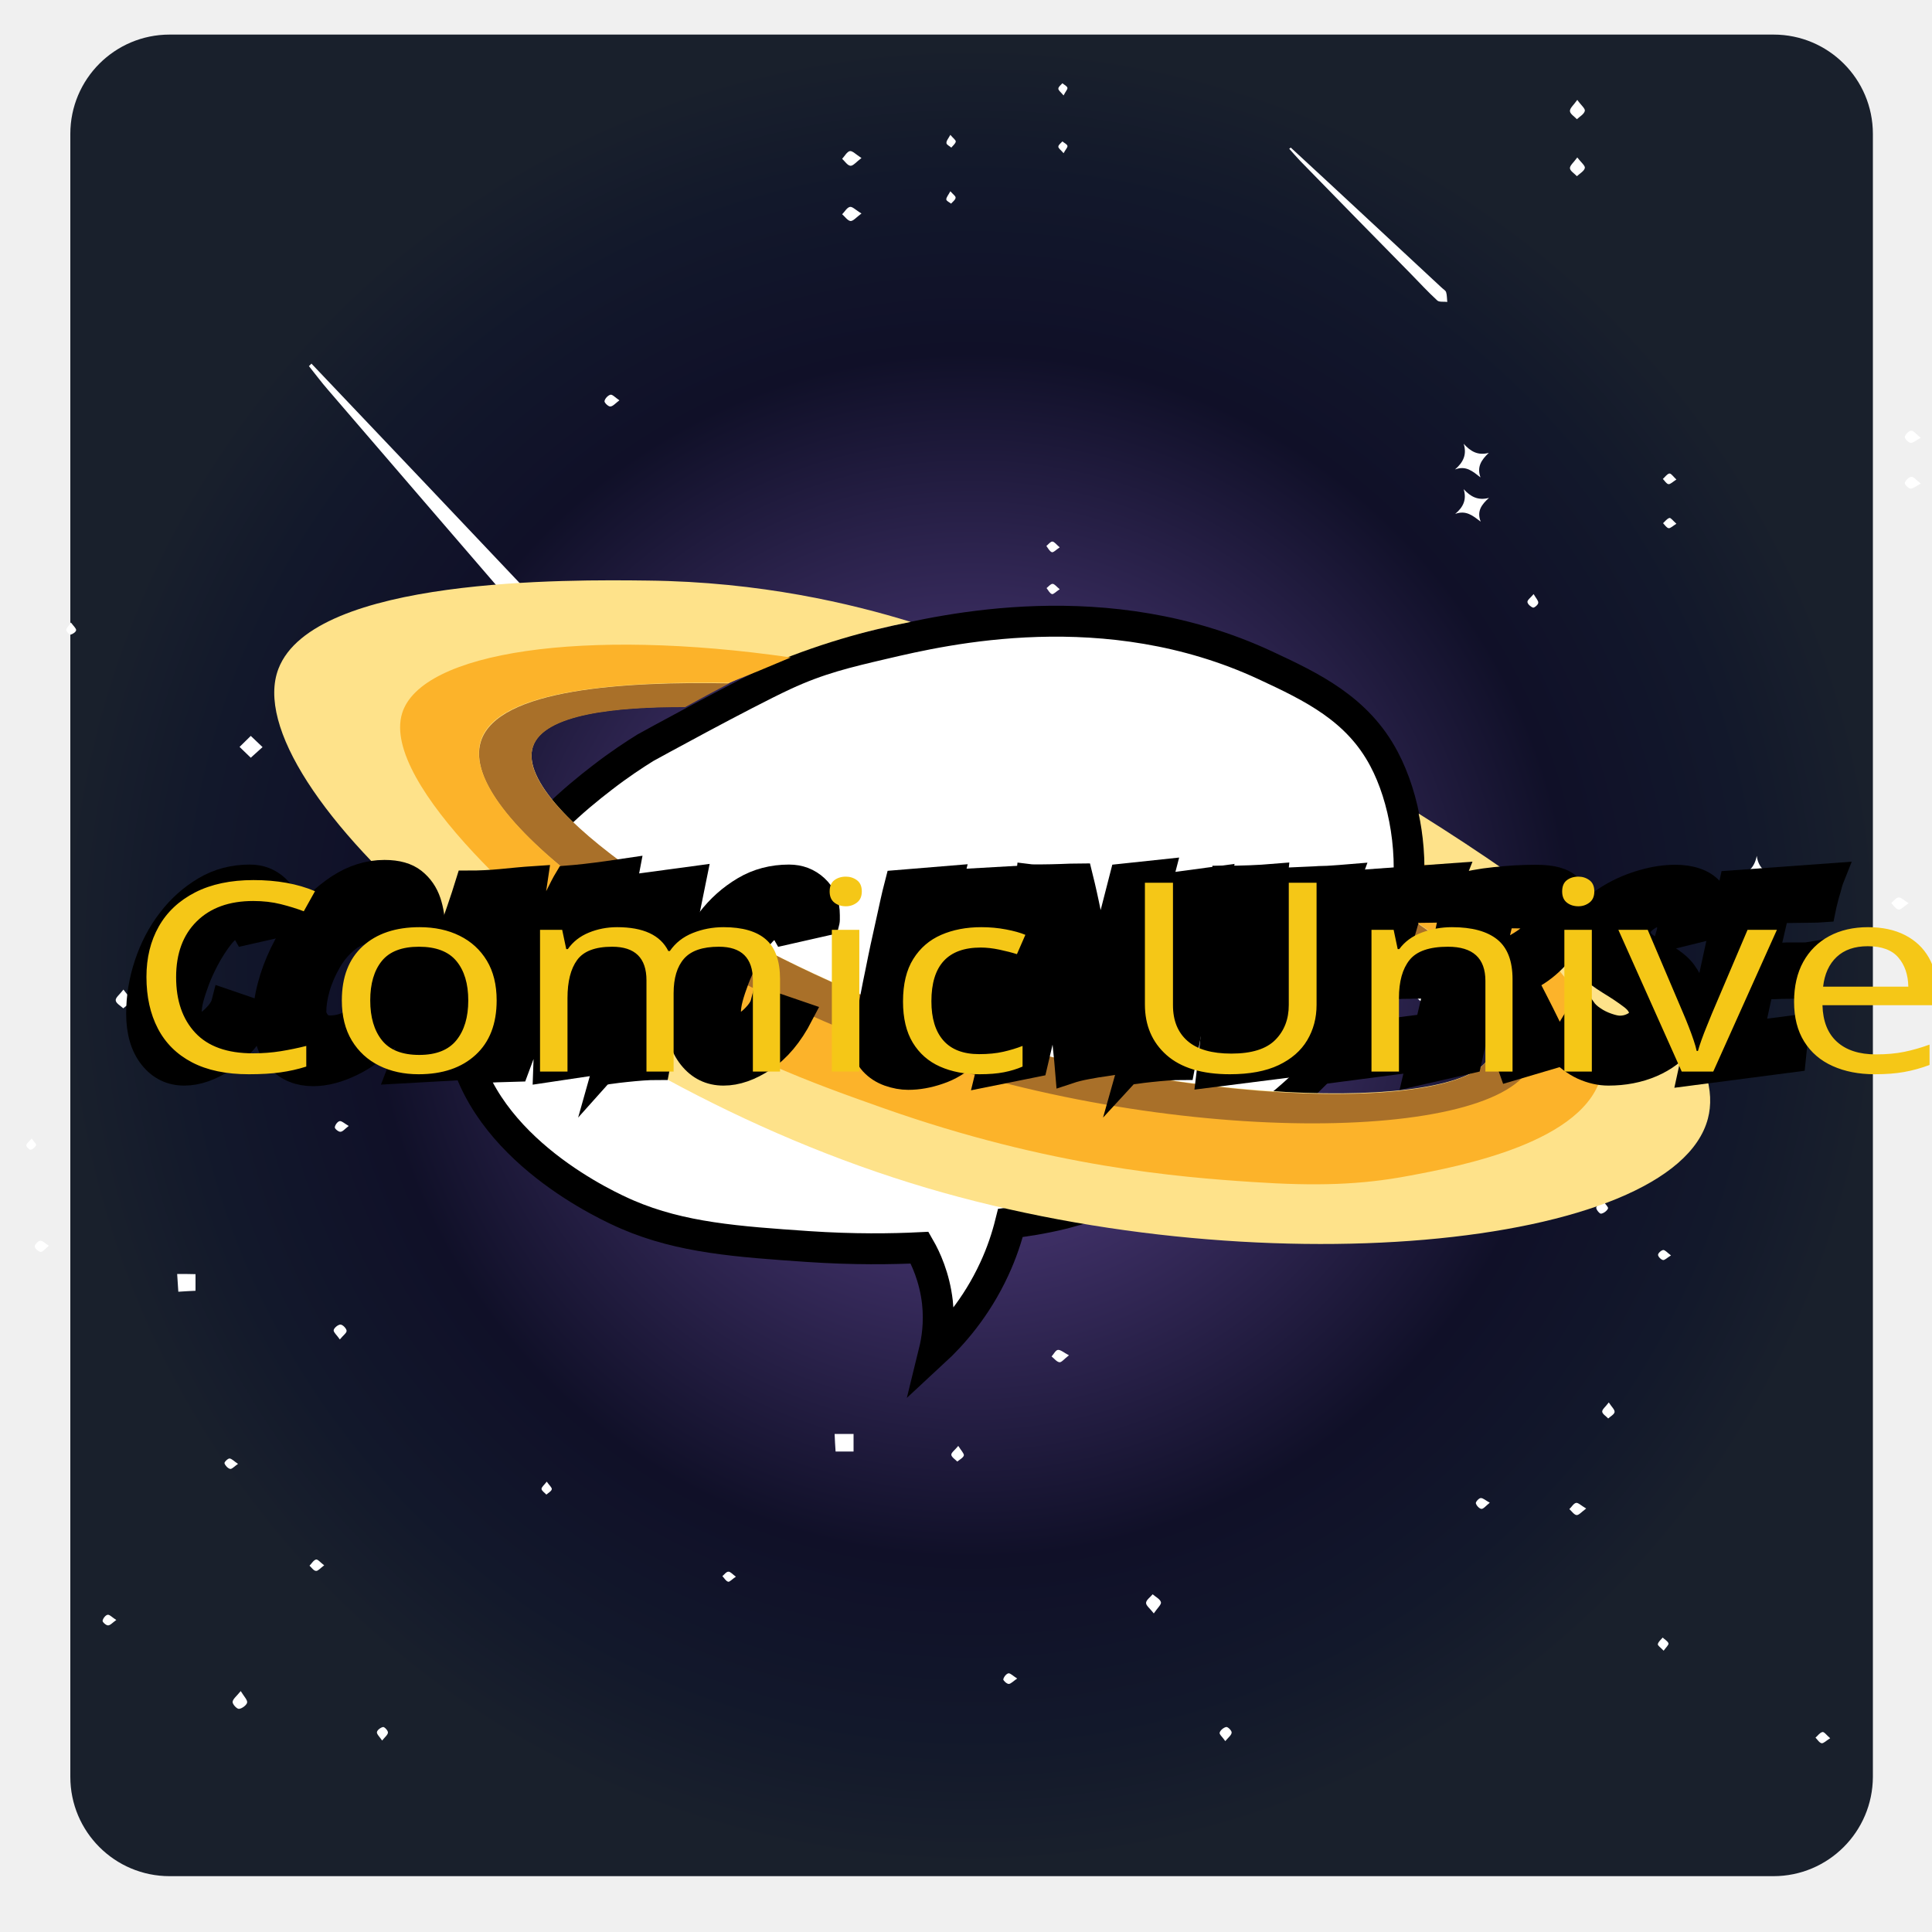
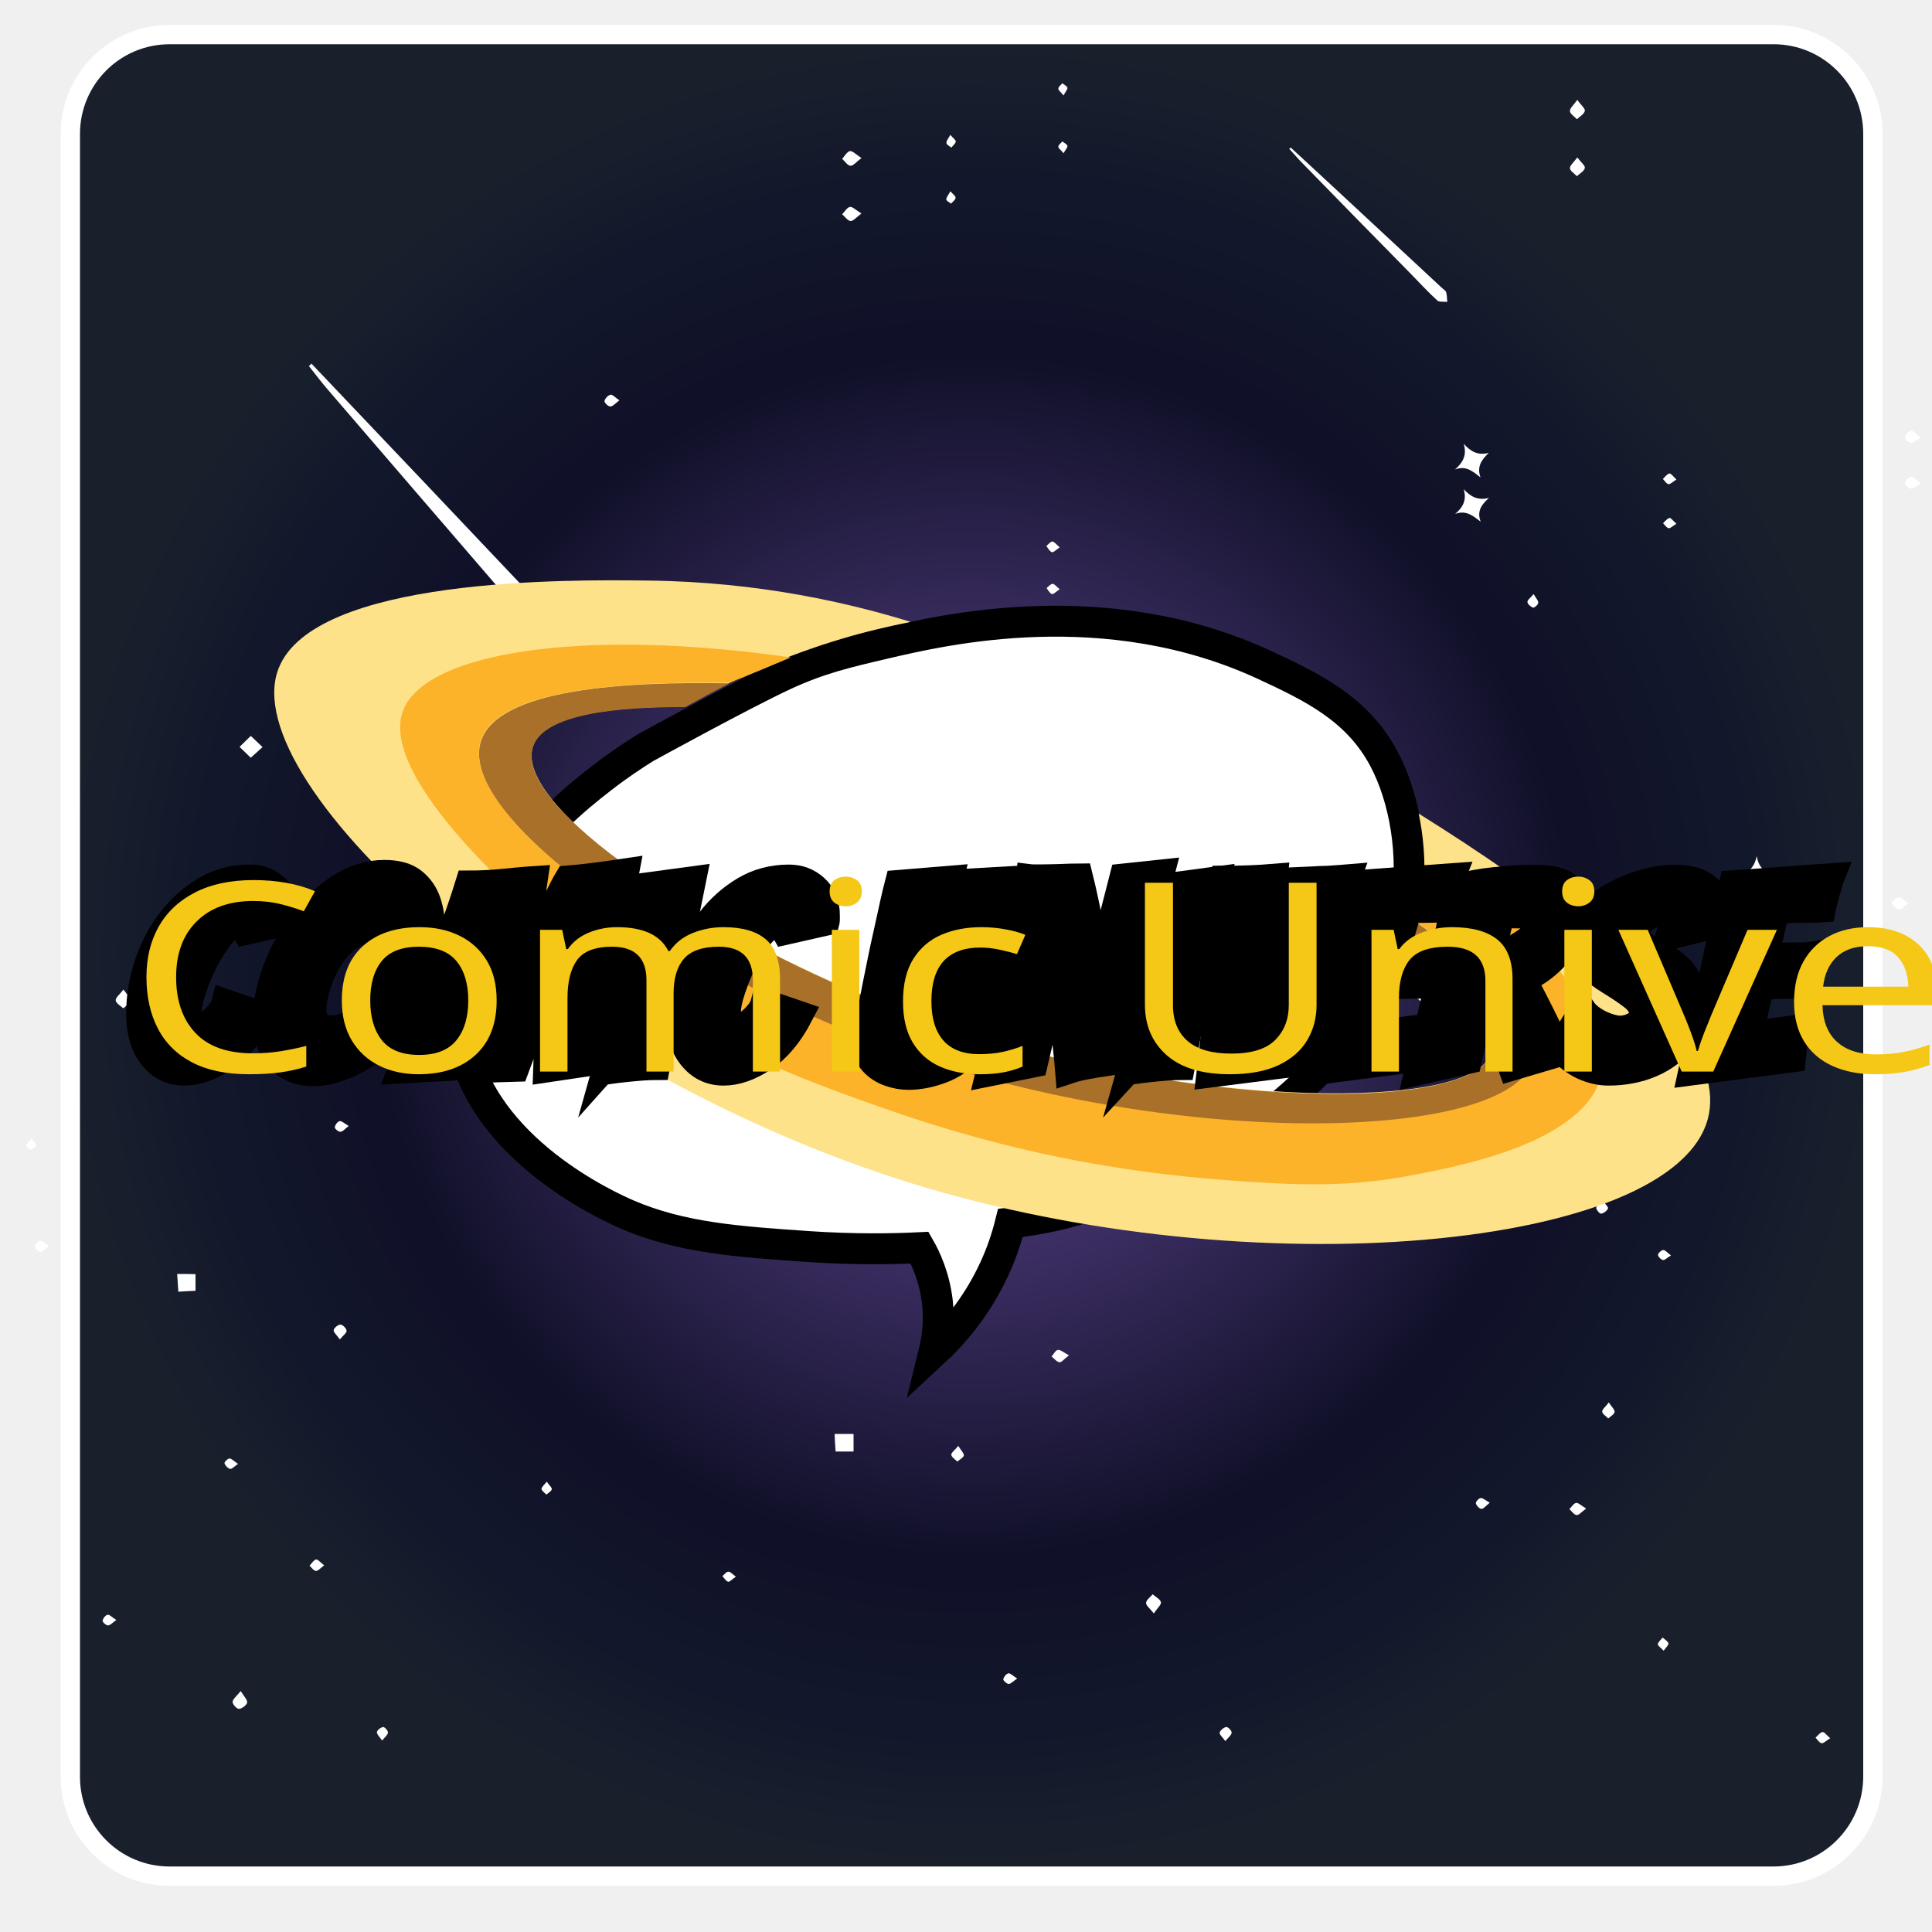
<svg xmlns="http://www.w3.org/2000/svg" version="1.1" x="0px" y="0px" viewBox="0 0 1000 1000" style="enable-background:new 0 0 1000 1000;" xml:space="preserve">
  <style type="text/css">
- 	.st0{fill:url(#SVGID_1_);}
+ 	.st0{fill:url(#SVGID_1_);stroke:#FFFFFF;stroke-width:10;stroke-miterlimit:10;}
	.st1{fill:#FFFFFF;}
	.st2{fill:none;stroke:#0E0D0C;stroke-width:8;stroke-miterlimit:10;}
	.st3{fill:#D0DD27;stroke:#0E0D0C;stroke-width:8;stroke-miterlimit:10;}
	.st4{fill:#F5C71A;stroke:#0E0D0C;stroke-width:8;stroke-miterlimit:10;}
	.st5{fill:#FFC94A;stroke:#DFBC24;stroke-width:2;stroke-miterlimit:10;}
	.st6{fill:none;stroke:#F89A1C;stroke-miterlimit:10;}
	.st7{fill:#FFFFFF;stroke:#000000;stroke-width:16;stroke-miterlimit:10;}
	.st8{fill:#FEE28A;}
	.st9{fill:#A97029;}
	.st10{fill:#FCB32A;}
	.st11{stroke:#000000;stroke-width:14;stroke-miterlimit:10;}
	.st12{fill:#F5C717;}
	.st13{font-family:'Bangers-Regular';}
	.st14{font-size:136.903px;}
</style>
  <g id="Layer_5">
</g>
  <g id="Layer_1">
    <g id="Layer_2">
	</g>
    <g id="Layer_3">
      <radialGradient id="SVGID_1_" cx="502.851" cy="494.532" r="471.57" gradientUnits="userSpaceOnUse">
        <stop offset="0" style="stop-color:#674B9C" />
        <stop offset="0.661" style="stop-color:#101028" />
        <stop offset="0.856" style="stop-color:#12182B" />
        <stop offset="1" style="stop-color:#19202C" />
      </radialGradient>
      <path class="st0" d="M917.9,971.1H87.8c-28.4,0-51.4-23-51.4-51.4V69.3c0-28.4,23-51.4,51.4-51.4h830.2c28.4,0,51.4,23,51.4,51.4    v850.4C969.3,948.1,946.3,971.1,917.9,971.1z" />
      <g>
        <path class="st1" d="M668.1,76.4c-0.3,0.2-0.5,0.4-0.8,0.6c1.9,2.1,3.7,4.2,5.6,6.2c19,19.5,38.1,39,57.2,58.4     c4.6,4.7,9,9.5,13.8,13.9c1,1,3.4,0.5,5.2,0.8c-0.2-1.7-0.1-3.5-0.6-5.1c-0.3-0.9-1.6-1.6-2.4-2.4     c-14.7-13.7-29.5-27.4-44.2-41.1C690.7,97.3,679.4,86.8,668.1,76.4z M478.5,565.4c-0.2,0.2-0.4,0.4-0.7,0.7     c13.4,13.1,26.8,26.2,40.3,39.2c0.7,0.7,2.2,0.6,3.4,0.8c-0.2-1.2-0.1-2.9-0.8-3.6c-5.4-5-11-9.8-16.5-14.7     C495.7,580.4,487.1,572.9,478.5,565.4z M898.8,453.2c6.1,1,9.3,4.4,10.6,10c0.7-6.1,4.4-8.8,10.2-10c-6-1.2-9.5-4.2-10.3-10.2     C908.1,448.9,905,452.3,898.8,453.2z M757.6,253.2c1.6,5.3-0.1,9.2-4.4,12.8c5.7-2.1,9.2,1,13.2,4c-2.1-5.4,0.4-8.8,4.3-12.3     C765,259.2,761.2,257.1,757.6,253.2z M540.6,501.7c-3.7-4.3-3.2-8.4-0.7-13.1c-4.5,3.6-8.9,3.1-13.7,0.5     c3.5,4.4,3.9,8.6,0.7,13.5C531.5,498.7,535.8,499.2,540.6,501.7z M432.5,751.3c3.1,0,6.7,0,9.3,0c0-3.2,0-6.7,0-9.1     c-3.2,0-6.8,0-9.8,0C432.1,745.1,432.3,748.5,432.5,751.3z M91.7,659.4c0.2,2.9,0.4,6.5,0.6,9.2c3-0.2,6.3-0.4,8.9-0.5     c0-3,0-6.3,0-8.6C97.9,659.4,94.4,659.4,91.7,659.4z M129.8,380.9c-1.8,1.7-4,4-5.8,5.7c1.9,1.8,4.1,4,5.8,5.6     c2-1.8,4.3-3.9,6.1-5.5C134,384.9,131.8,382.8,129.8,380.9z M672.4,628c-1.8,2.6-3.8,4.2-3.7,5.6c0.1,1.5,2.3,2.8,3.6,4.1     c1.5-1.4,3.8-2.6,4.1-4.2C676.7,632.2,674.4,630.5,672.4,628z M63.9,512.2c-2,2.6-4.2,4.2-4,5.6c0.1,1.5,2.5,2.8,3.9,4.1     c1.4-1.3,3.8-2.5,4-4C67.8,516.5,65.7,514.8,63.9,512.2z M597.2,835.1c1.8-2.7,4-4.6,3.7-5.8c-0.4-1.6-2.8-2.8-4.3-4.1     c-1.2,1.5-3.3,2.9-3.4,4.4C593.1,831,595.2,832.5,597.2,835.1z M816.4,81.5c-1.9,2.6-3.9,4.2-3.8,5.6c0.1,1.4,2.3,2.7,3.6,4.1     c1.5-1.4,3.7-2.6,4.1-4.2C820.6,85.8,818.4,84.1,816.4,81.5z M124.6,875.3c-2.1,2.6-4.1,4.1-4.2,5.6c-0.1,1.2,2.2,3.7,3.3,3.6     c1.5-0.1,3.9-1.9,4.2-3.2C128.2,880,126.4,878.2,124.6,875.3z M445.9,110.5c-2.9-1.7-4.7-3.7-6-3.4c-1.5,0.3-2.7,2.5-4,3.8     c1.4,1.2,2.8,3.3,4.3,3.5C441.6,114.5,443.2,112.5,445.9,110.5z M553.3,701.5c-2.7-1.4-4.3-2.9-5.7-2.8c-1.2,0.1-2.2,2.2-3.3,3.4     c1.4,1.1,2.6,2.8,4.1,3C549.5,705.2,550.9,703.3,553.3,701.5z M987.9,467.5c-2.5-1.5-3.9-3.1-5.2-3c-1.3,0.1-2.5,1.8-3.8,2.9     c1.2,1.2,2.3,3.1,3.8,3.4C983.8,471,985.4,469.2,987.9,467.5z M821,780.8c-2.6-1.5-4.1-3.1-5.2-2.9c-1.3,0.2-2.3,2.1-3.5,3.2     c1.2,1.1,2.4,2.9,3.7,3.1C817.2,784.3,818.6,782.6,821,780.8z M496,748.4c-1.8,2.2-3.7,3.5-3.6,4.6c0.1,1.2,2,2.4,3.1,3.5     c1.2-1,3.1-2,3.4-3.2C499,752.3,497.5,750.8,496,748.4z M832.7,725.9c-1.7,2.3-3.5,3.6-3.4,4.8c0.1,1.2,2,2.3,3.1,3.5     c1.2-1.1,3.1-2.1,3.3-3.3C835.9,729.7,834.2,728.2,832.7,725.9z M175.9,693.3c1.7-2.1,3.6-3.4,3.5-4.5c-0.1-1.2-2-3.2-3.2-3.2     c-1.2,0-3.3,1.7-3.5,2.9C172.6,689.6,174.4,691.1,175.9,693.3z M994.2,250.3c-2.4-1.8-3.7-3.6-4.9-3.5c-1.3,0.1-2.9,1.8-3.4,3.1     c-0.2,0.7,1.7,2.8,2.9,3C990.1,253,991.6,251.7,994.2,250.3z M320.6,207.2c-2.1-1.4-3.6-3.1-4.6-2.9c-1.3,0.3-2.9,2-3.1,3.3     c-0.2,0.8,2,2.9,3,2.8C317.3,210.3,318.6,208.7,320.6,207.2z M829.6,621.4c-1.6,1.7-3.3,2.7-3.4,3.7c0,1.1,1.8,3.2,2.5,3.1     c1.4-0.2,3.1-1.5,3.6-2.7C832.6,624.8,830.9,623.3,829.6,621.4z M634.2,901.2c1.6-1.9,3.2-3.1,3.3-4.4c0.1-1-2-3.1-2.8-2.9     c-1.3,0.2-3.1,1.7-3.4,2.9C631,897.7,632.8,899.1,634.2,901.2z M793.8,307.5c-1.6,1.9-3.3,3.1-3.2,4.1c0.1,1.1,1.7,2.5,2.9,2.9     c0.6,0.2,2.7-1.5,2.7-2.5C796.3,310.9,795,309.6,793.8,307.5z M167.8,810.2c-1.9-1.4-3.3-3.2-4.2-3c-1.3,0.3-2.3,2.1-3.4,3.2     c1.1,1,2.2,2.7,3.4,2.7C164.6,813.2,165.9,811.6,167.8,810.2z M25.3,644.8c-2.1-1.3-3.4-2.8-4.5-2.6c-1.2,0.2-2.9,2-2.8,3     c0.1,1.1,1.9,2.7,3.1,2.8C22.2,648,23.4,646.3,25.3,644.8z M947.3,899.7c-1.8-1.5-3.1-3.4-4-3.2c-1.4,0.3-2.4,1.9-3.6,2.9     c1,1,2,2.7,3.2,2.9C943.9,902.4,945.2,901,947.3,899.7z M512.5,659.8c-1.3,2-2.9,3.3-2.7,4.3c0.2,1.1,2,2.6,3.1,2.6     c1,0,2.7-1.8,2.8-2.9C515.7,662.7,514,661.6,512.5,659.8z M339.2,612.4c-1.8-1.2-3-2.7-3.9-2.5c-1.2,0.3-2.1,1.8-3.2,2.9     c1.1,0.9,2.2,2.4,3.4,2.7C336.4,615.5,337.5,613.8,339.2,612.4z M526.5,868.8c-2.1-1.3-3.5-2.8-4.5-2.7c-1.1,0.2-2.4,1.8-2.7,3.1     c-0.1,0.6,1.8,2.4,2.8,2.4C523.2,871.6,524.4,870.2,526.5,868.8z M487.4,356.2c-1.4,1.8-3,3-2.8,3.8c0.4,1.2,1.8,2.6,3,2.9     c0.7,0.2,2.7-1.7,2.7-2.6C490.3,359.1,488.8,358,487.4,356.2z M197.8,900.9c1.5-1.9,3-3,3-4.2c0-1-1.8-2.9-2.5-2.8     c-1.2,0.2-3,1.5-3.2,2.6C194.9,897.5,196.4,898.9,197.8,900.9z M864.9,649.8c-1.9-1.4-3-2.8-4-2.8c-1,0.1-2.7,1.6-2.7,2.5     c0,0.9,1.5,2.5,2.6,2.7C861.7,652.3,862.9,651,864.9,649.8z M180.5,582.8c-2.2-1.3-3.7-2.7-4.7-2.5c-1.1,0.2-2.4,2-2.5,3.2     c-0.1,0.7,1.9,2.4,2.9,2.3C177.4,585.8,178.5,584.3,180.5,582.8z M541.4,565.9c-2.1-1.4-3.3-2.9-4.4-2.8     c-1.1,0.1-2.5,1.7-2.8,2.9c-0.2,0.7,1.6,2.5,2.6,2.5C538,568.5,539.2,567.2,541.4,565.9z M451.8,557.5c-2.2-1.2-3.4-2.5-4.7-2.5     c-0.9,0-2.8,2-2.6,2.5c0.4,1.2,1.8,2.7,2.9,2.8C448.6,560.5,449.9,558.9,451.8,557.5z M771.1,777.8c-2.2-1.2-3.5-2.5-4.7-2.4     c-0.9,0-2.7,2-2.5,2.7c0.3,1.2,1.8,2.8,2.9,2.9C767.9,781,769.1,779.4,771.1,777.8z M123.2,757.7c-2-1.3-3.2-2.7-4.4-2.8     c-0.9,0-2.8,1.9-2.6,2.5c0.4,1.2,1.7,2.6,2.9,2.9C120,760.5,121.3,759,123.2,757.7z M353.4,419c-1.4,1.7-3.1,2.8-2.9,3.6     c0.3,1.2,1.8,2.1,2.8,3.1c0.9-0.9,2.4-1.8,2.5-2.8C355.9,421.9,354.6,420.7,353.4,419z M563.2,440.4c-1.3,1.9-2.7,3.1-2.7,4.2     c0,0.9,2.1,2.6,2.8,2.4c1.2-0.3,2.5-1.8,2.7-3C566.2,443.2,564.6,442.1,563.2,440.4z M60.2,838.5c-2.1-1.3-3.5-2.9-4.5-2.7     c-1.1,0.2-2.4,1.9-2.6,3.1c-0.1,0.7,1.8,2.4,2.8,2.4C57.1,841.3,58.2,839.9,60.2,838.5z M679.9,587.3c-2-1.3-3.1-2.6-4.2-2.5     c-1,0.1-2.7,1.5-2.8,2.3c-0.1,1,1.5,2.8,2.3,2.8C676.5,589.9,677.7,588.6,679.9,587.3z M523,447.6c-1.7-1.4-2.9-3.1-3.7-3     c-1.2,0.3-2.2,1.7-3.2,2.7c0.9,0.9,1.8,2.4,2.9,2.6C520,450,521.2,448.7,523,447.6z M380.9,816.1c-1.8-1.3-2.9-2.7-3.9-2.6     c-1.1,0-2.1,1.5-3.1,2.3c1,1,1.8,2.6,3,2.9C377.7,818.9,379,817.3,380.9,816.1z M548.5,305c-1.7-1.4-2.7-2.8-3.7-2.8     c-1,0-2.1,1.4-3.1,2.2c0.9,1.1,1.6,2.7,2.8,3.1C545.3,307.7,546.6,306.2,548.5,305z M240.3,460.2c-2-1.1-3.2-2.4-4.1-2.2     c-1,0.2-1.8,1.6-2.7,2.5c1,0.9,1.9,2.3,2.9,2.4C237.3,462.9,238.4,461.5,240.3,460.2z M183.3,390.1c-2-1.2-3.4-2.5-4.3-2.3     c-1,0.3-2.1,1.8-2.4,3c-0.1,0.6,1.8,2.1,2.7,2.1C180.4,392.8,181.4,391.5,183.3,390.1z M660.2,379c1.9,1.1,3.1,2.3,4.2,2.3     c0.8,0,2.3-1.7,2.2-2.4c-0.2-1.1-1.6-2.6-2.5-2.7C663.1,376.2,662,377.7,660.2,379z M572.1,624.5c-1.3,1.9-2.8,3-2.6,4     c0.1,1,1.8,2.4,2.7,2.5c0.9,0,2.4-1.6,2.5-2.6C574.8,627.4,573.4,626.3,572.1,624.5z M867.7,271.1c-1.7-1.5-2.9-3.2-3.6-3     c-1.2,0.3-2.2,1.7-3.3,2.7c0.9,0.9,1.8,2.4,2.9,2.6C864.6,273.5,865.9,272.2,867.7,271.1z M283,766.9c-1.4,1.8-2.8,2.9-2.7,3.8     c0.1,1,1.6,1.9,2.5,2.9c1-0.9,2.6-1.7,2.8-2.8C285.7,769.9,284.3,768.8,283,766.9z M867.9,459c-1.9-1.3-3.1-2.7-4.1-2.5     c-1.1,0.2-1.9,1.7-2.8,2.7c1,0.9,1.9,2.3,2.9,2.4C864.8,461.6,866,460.3,867.9,459z M818.7,531.9c-1.2,1.9-2.4,2.9-2.4,4     c0,0.8,1.5,1.6,2.4,2.4c0.9-0.9,2.3-1.8,2.5-2.8C821.4,534.7,820,533.6,818.7,531.9z M861.1,854.4c1.2-1.7,2.7-3,2.5-3.8     c-0.4-1.2-2-2-3-3c-0.9,1.1-2.3,2.2-2.5,3.4C857.9,851.7,859.6,852.8,861.1,854.4z M739.9,515.8c-2-1.2-3.2-2.6-4.1-2.4     c-1.1,0.2-1.9,1.7-2.8,2.7c1,0.8,1.9,2.2,3,2.3C737,518.4,738.1,517.1,739.9,515.8z M36.7,322.2c-1.2,1.9-2.4,2.9-2.4,3.9     c0,0.8,1.6,2.5,2.2,2.4c1.2-0.3,2.8-1.4,2.9-2.3C39.5,325.3,38.1,324.1,36.7,322.2z M390.4,514.2c1.2-1.8,2.4-2.8,2.4-3.9     c0-0.8-1.6-2.4-2.3-2.3c-1.1,0.2-2.7,1.4-2.8,2.3C387.6,511.3,389.1,512.4,390.4,514.2z M491.9,99c-1,1.9-2.1,3.1-2.1,4.2     c0,0.8,1.6,1.5,2.5,2.2c0.8-1,2.2-1.9,2.3-3C494.8,101.6,493.3,100.6,491.9,99z M136.8,527.7c-1.3,2.1-2.5,3.1-2.5,4.2     c0,0.9,1.4,1.8,2.2,2.7c1-0.8,2.6-1.6,2.8-2.6C139.4,531,138.1,529.8,136.8,527.7z M16.4,589.3c-1.4,1.6-2.7,2.5-2.8,3.5     c-0.1,0.7,1.6,2.4,2.2,2.3c1.1-0.2,2.5-1.3,2.9-2.4C18.9,592.2,17.6,591,16.4,589.3z M550.5,79.3c1-1.9,2.2-3,2-3.8     c-0.2-0.9-1.7-1.5-2.6-2.3c-0.8,0.9-2.1,1.8-2.1,2.7C547.7,76.7,549.1,77.6,550.5,79.3z" />
        <path class="st1" d="M161.2,188.2c19.7,20.7,39.3,41.4,59,62.1c25.7,27.1,51.4,54.3,77.2,81.5c1.5,1.5,3.7,2.8,4.2,4.7     c0.9,3.2,0.8,6.8,1.1,10.2c-3.1-0.4-7.3,0.4-9.1-1.5c-8.4-8.8-16.1-18.3-24.1-27.6c-33.3-38.6-66.6-77.3-99.8-115.9     c-3.4-3.9-6.5-8.1-9.8-12.2C160.3,189.1,160.8,188.7,161.2,188.2z" />
        <path class="st1" d="M757.6,229.7c3.6,4,7.4,6.2,13,4.7c-3.8,3.6-6.3,7.2-4.3,12.7c-4-3.1-7.5-6.3-13.2-4.1     C757.5,239.2,759.3,235.2,757.6,229.7z" />
        <path class="st1" d="M816.4,51.7c1.9,2.7,4.2,4.5,3.9,5.7c-0.4,1.7-2.6,2.9-4.1,4.3c-1.3-1.4-3.5-2.7-3.6-4.2     C812.5,56,814.5,54.4,816.4,51.7z" />
        <path class="st1" d="M445.9,81.8c-2.7,2-4.3,4.1-5.7,4c-1.5-0.1-2.9-2.3-4.3-3.6c1.3-1.4,2.5-3.7,4-4     C441.2,78,443,79.9,445.9,81.8z" />
        <path class="st1" d="M994.2,226.6c-2.6,1.4-4.1,2.8-5.4,2.6c-1.1-0.2-3.1-2.3-2.9-3.1c0.4-1.4,2.1-3.1,3.4-3.2     C990.5,222.9,991.8,224.8,994.2,226.6z" />
        <path class="st1" d="M548.5,283.3c-1.9,1.3-3.3,2.8-4.1,2.5c-1.1-0.4-1.9-2-2.8-3.2c1-0.8,2.1-2.3,3.1-2.3     C545.8,280.4,546.8,281.9,548.5,283.3z" />
        <path class="st1" d="M867.7,248.2c-1.9,1.2-3.1,2.5-4.1,2.4c-1.1-0.2-1.9-1.7-2.9-2.7c1.1-1,2.1-2.5,3.3-2.8     C864.9,244.9,866,246.6,867.7,248.2z" />
        <path class="st1" d="M491.9,69.8c1.4,1.7,2.9,2.7,2.8,3.5c-0.2,1.1-1.5,2.1-2.3,3.1c-0.9-0.8-2.5-1.5-2.5-2.3     C489.7,73,490.8,71.8,491.9,69.8z" />
        <path class="st1" d="M550.5,49.4c-1.4-1.7-2.7-2.6-2.7-3.5c0-1,1.3-1.9,2.1-2.8c0.9,0.8,2.4,1.4,2.6,2.4     C552.6,46.3,551.5,47.4,550.5,49.4z" />
      </g>
    </g>
  </g>
  <g id="Layer_4">
    <path class="st2" d="M439,329" />
    <path class="st2" d="M348.3,324" />
    <path class="st2" d="M177.2,357.8" />
    <path class="st3" d="M877.2,423.8" />
    <path class="st4" d="M828.7,455.7" />
    <path class="st5" d="M1088.9,618.2" />
    <path class="st6" d="M347.2,369.8" />
    <path class="st7" d="M571.9,621.5c-11.1,4-21.1,6.5-21.8,6.7c-10.7,2.6-20,4-27.1,4.8c-1.8,7.2-4.4,15.3-8.4,23.9   c-9.3,20.1-21.8,34.1-31.1,42.7c1.4-5.7,2.9-14.7,1.7-25.6c-1.5-13-6.1-22.8-9.2-28.2c-14.2,0.7-34.1,1-57.8-0.6   c-36.3-2.5-65.5-4.5-93.4-16.5c-9.5-4.1-75.1-33.5-85.7-89.7c-2.7-14.2-1.9-27.3-1.7-28.8c0.9-9.6,4-26.9,21.3-52.4   c18.5-27.4,39.1-44.6,52.9-55.2c8.9-6.9,16.7-12,22.5-15.6c0,0,0,0,0,0c0.7-0.4,50.4-27.7,71.7-37.6c18.1-8.4,32.2-11.7,51.9-16.3   c30.8-7.2,114.9-27,197.1,11.2c24.3,11.3,47.9,22.6,61.6,48.6c10.5,19.8,16.2,49.8,11.1,78.3c0,0,0,0.1,0,0.2   c-12.2,67.8-74.5,109-88.9,118.5C638.4,589.8,612.5,607,571.9,621.5z" />
    <path class="st8" d="M727.9,499.6c39.7,24.9,45.5,38.2,43.5,45.7c-7.9,29.8-153.7,28.9-279.9-13.3   c-111.3-37.2-226.3-112.1-215.7-145.5c5.6-17.4,44.4-20.8,78.8-20.7c11.7-6.8,24.9-13.7,39.7-20.1c28.4-12.3,54.8-19.5,77.1-23.8   c-30.5-9.4-77.8-20.8-136.3-21.4c-40-0.5-172.8-1.9-191,45.7c-22.8,59.7,139,207.6,327.1,266.1c177.6,55.3,395.1,34.1,412.8-33.3   c7.2-27.3-15.3-73.8-149.7-157.9c2.1,9.9,4,24.3,2.4,41.4C735.2,478,731.4,490.7,727.9,499.6z" />
    <path class="st9" d="M377.5,353.7c-53.2-1-120,2.6-128.6,30.1c-12.3,39.2,97.6,113.6,192.7,151.8c154.3,62,339.8,57.4,352.1,13.2   c3.2-11.5-3.6-32.1-59.6-70.6c-2.1,7.2-4.1,14.3-6.2,21.5c40.1,25.1,45.4,38.3,43.5,45.7c-8.5,31.7-173.6,30.5-316.5-26.7   c-87.7-35.1-189.2-100.6-179.1-132c5.5-17.1,43.1-20.8,78.8-20.7C362.2,361.8,369.9,357.7,377.5,353.7z" />
    <path class="st10" d="M409.3,340.3c-106.9-15.5-191.5-3-201.2,29c-11,36.4,70.9,109.1,116.8,140.4c3,2.1,5.3,3.6,6.6,4.4   c47.6,31.9,89.4,46.6,126.1,59.6c86.2,30.4,153,35.6,190.6,38.1c33.1,2.2,56.1,1.5,81-3.2c26.2-4.9,92.1-17.3,99.9-53   c4.8-22-14-44-30.3-63c-21.8-25.4-46.5-38.7-61.5-45.3c0.1,5.3-0.2,11.3-1,17.9c-0.6,4.6-1.4,8.8-2.3,12.7   c54.8,37.6,63,58.4,59.6,70.6c-11.8,42.4-182.2,46.6-325-3.4c-112.8-39.5-232.5-120.8-219.8-161.6c5-16.1,32.3-31.5,128.6-30.1   C388.1,349.2,398.7,344.8,409.3,340.3z" />
    <g>
      <g>
        <path class="st11" d="M95.4,554.9c-6.8,0-12.3-2.7-16.6-8.1c-4.3-5.4-6.5-12.8-6.5-22.2c0-8.6,1.4-17,4.2-25.4     c2.8-8.4,6.7-15.9,11.8-22.5c5.1-6.7,11.1-12,18-16.1c6.9-4.1,14.6-6.1,23-6.1c5.3,0,9.8,1.7,13.6,5.2c3.8,3.5,5.7,8.1,5.7,14     v1.6c0,0.4,0,0.7,0,1c0,0.3-0.1,0.6-0.2,1l-21.2,4.8c-1.3-2.3-2.8-3.4-4.5-3.4c-2.6,0-5.3,1.8-8.2,5.3c-2.9,3.6-5.6,7.8-8.2,12.7     c-1.7,3.3-3.3,6.7-4.6,10.1c-1.3,3.5-2.4,6.7-3.2,9.7c-0.8,3-1.1,5.5-1.1,7.4c0,2.8,0.5,4.9,1.5,6.2c0.8,1.2,1.9,1.8,3.6,1.8     c1.6,0,3.4-0.7,5.3-2c1.9-1.3,3.7-3,5.4-5c1.7-2,2.8-4,3.3-6l18.4,6.3c-5.3,10.2-11.6,17.7-18.8,22.5     C108.8,552.5,101.9,554.9,95.4,554.9z" />
        <path class="st11" d="M162.1,555.2c-7.1,0-12.9-2.3-17.4-7c-4.5-4.7-6.8-11.7-6.8-21.1c0-5.2,0.8-10.7,2.3-16.4     c1.5-5.8,3.6-11.4,6.3-17c2.7-5.6,5.8-10.7,9.4-15.5c5.7-7.7,12.3-13.9,19.7-18.8c7.4-4.8,15.2-7.3,23.4-7.3     c6.5,0,11.4,1.4,14.9,4.2c3.5,2.8,5.9,6.3,7.4,10.7c1.4,4.3,2.1,8.8,2.1,13.5c0,10.9-2,21-5.9,30.3c-3.9,9.4-9,17.3-15.3,23.8     c-6.2,6.7-12.9,11.8-20,15.3C175.1,553.4,168.4,555.2,162.1,555.2z M170.8,532.6c4.8,0,9.1-1.4,12.8-4.1     c3.7-2.7,6.9-6.2,9.5-10.5c2.6-4.2,4.5-8.7,5.8-13.3c1.3-4.7,1.9-8.9,1.9-12.6c0-1.5-0.2-3-0.5-4.7c-0.3-1.7-1-3.2-2.1-4.4     c-1.1-1.3-2.7-1.9-5-1.9c-5,0-9.4,1.5-13.4,4.6c-4,3.1-7.3,6.9-10,11.6c-2.7,4.7-4.7,9.4-6,14c-1.3,4.6-1.9,8.7-1.9,12.5     c0,1.9,0.8,3.9,2.4,6C165.9,531.6,168.1,532.6,170.8,532.6z" />
        <path class="st11" d="M207.6,553.8c4.7-12.2,9.3-24.1,13.6-35.7c1.8-4.7,3.7-9.8,5.7-15.2c1.9-5.4,3.9-10.8,5.8-16.2     c1.9-5.4,3.8-10.7,5.5-15.7c1.7-5,3.2-9.5,4.4-13.4c5.9,0,11.5-0.3,16.8-0.8c2.7-0.3,5.5-0.5,8.3-0.8c2.9-0.3,5.8-0.5,8.8-0.7     l-1,6.7c-0.2,1.3-0.4,2.6-0.6,3.9c-0.2,1.3-0.4,2.7-0.6,4c-0.2,1.4-0.5,2.8-0.8,4.2c-0.3,1.4-0.6,2.9-0.8,4.3     c-0.4,2.8-1.1,6.8-1.9,11.8c-0.9,5.1-1.9,10.6-3.1,16.5h2.1c3.1-6.9,5.7-12.7,7.8-17.3c2-4.6,3.7-8.4,5-11.3     c1.8-4.3,3.8-8.6,6-13c2.2-4.4,3.9-7.8,5.3-10.1c2.6-0.2,5.7-0.5,9.3-0.9c3.6-0.4,7.3-0.9,11-1.4c3.7-0.5,6.9-1,9.6-1.4     c-1.5,7.7-2.9,15.4-4.1,23.2c-1.2,7.8-2.3,15.2-3.2,22.3c-0.9,7.1-1.7,13.4-2.3,19.1c-0.6,5.7-1.2,11.2-1.8,16.8     c-0.5,5.5-1.1,11-1.6,16.4l-28.1,4.2c0-0.2,0.2-2.2,0.5-6.2c0.3-3.9,0.9-8.8,1.6-14.6c0.8-5.8,1.5-11.4,2.3-16.6     c0.8-5.2,1.5-9.6,2.3-12.9h-1.5c-2.7,6.9-6,14.5-9.8,22.7c-3.8,8.2-7.6,17.3-11.2,27.2c-3.8,0.1-7,0.2-9.7,0.3     c-2.7,0.1-5.8,0.3-9.4,0.5l5.2-50.8h-2.4c-0.1,1-0.6,2.9-1.5,5.8c-0.9,2.9-1.9,6.2-3.1,9.9c-1.2,3.7-2.4,7.4-3.7,11     c-4.8,14.3-7.4,21.9-7.8,22.7L207.6,553.8z" />
        <path class="st11" d="M313.3,554.5c1.5-5.3,3-11.3,4.5-18c1.5-6.7,3-13.7,4.5-20.9c1.5-7.2,2.9-14.1,4.2-20.8     c1.2-5.8,2.3-11.8,3.5-17.8c1.1-6,2.2-12.1,3.3-18.2l25.2-3.4l-7.3,36c-1.6,8.5-3,16.1-4.3,22.9c-1.2,6.8-2.4,13.1-3.6,19.2     s-2.3,12.2-3.5,18.5c-2,0-4.5,0.1-7.4,0.3c-2.9,0.2-5.8,0.5-8.7,0.8c-2.9,0.3-5.4,0.6-7.4,0.9     C314.4,554.2,313.4,554.4,313.3,554.5z" />
        <path class="st11" d="M374.5,554.9c-6.8,0-12.3-2.7-16.6-8.1c-4.3-5.4-6.5-12.8-6.5-22.2c0-8.6,1.4-17,4.2-25.4     c2.8-8.4,6.7-15.9,11.8-22.5c5.1-6.7,11.1-12,18-16.1c6.9-4.1,14.6-6.1,23-6.1c5.3,0,9.8,1.7,13.6,5.2c3.8,3.5,5.7,8.1,5.7,14     v1.6c0,0.4,0,0.7,0,1c0,0.3-0.1,0.6-0.2,1l-21.2,4.8c-1.3-2.3-2.8-3.4-4.5-3.4c-2.6,0-5.3,1.8-8.2,5.3c-2.9,3.6-5.6,7.8-8.2,12.7     c-1.7,3.3-3.3,6.7-4.6,10.1c-1.3,3.5-2.4,6.7-3.2,9.7c-0.8,3-1.1,5.5-1.1,7.4c0,2.8,0.5,4.9,1.5,6.2c0.8,1.2,1.9,1.8,3.6,1.8     c1.6,0,3.4-0.7,5.3-2c1.9-1.3,3.7-3,5.4-5c1.7-2,2.8-4,3.3-6l18.4,6.3c-5.3,10.2-11.6,17.7-18.8,22.5     C388,552.5,381.1,554.9,374.5,554.9z" />
        <path class="st11" d="M470.1,557.1c-3.2,0-6.5-0.6-9.9-1.8c-3.3-1.2-6.1-3-8.4-5.5c-2.3-2.5-3.4-5.6-3.4-9.4v-1.1     c0-0.5,0.1-0.8,0.2-1.1c0.3-2.4,0.8-5.5,1.4-9.3c0.6-3.8,1.3-8,2.2-12.5c0.9-4.5,1.7-9,2.7-13.5c0.9-4.5,1.7-8.5,2.5-12.2     c1.6-7.3,2.9-13.2,3.9-17.7c1-4.5,1.7-7.9,2.3-10.3c0.6-2.4,1.1-4.2,1.4-5.4l26.7-2.2c-1.4,5.6-2.7,10.8-4,15.8     c-1.2,5-2.4,9.7-3.5,14.2l-7.4,30.3c-0.6,2.3-1.1,4.2-1.5,5.8c-0.4,1.5-0.9,3.3-1.4,5.5c-0.5,2.2-0.7,4.3-0.7,6.1     c0,1.5,0.4,2.7,1.3,3.6c0.9,1,1.9,1.4,3.2,1.4c1.8,0,3.3-0.6,4.5-1.8c1.2-1.2,2.2-2.6,2.9-4.4c0.8-1.7,1.3-3.5,1.8-5.3     c0.4-1.8,0.8-3.2,1.1-4.3c1.1-4.2,2.1-8.3,3-12.3c0.9-4,1.9-8.2,2.9-12.7c1-4.5,2.2-9.6,3.5-15.5c0.9-4,1.7-8.1,2.7-12.3     c0.9-4.2,1.8-8.4,2.7-12.7l24.6-1.4l-5.7,26.4c-0.8,3.4-1.6,7.2-2.5,11.4c-0.9,4.2-1.9,8.4-3,12.7c-1.1,4.3-2.1,8.4-3,12.2     c-0.9,3.8-1.8,7.1-2.5,9.9c-2.2,7.5-5.5,13.3-10,17.6c-4.5,4.2-9.5,7.2-14.9,9C480.3,556.2,475.1,557.1,470.1,557.1z" />
        <path class="st11" d="M512,555.3c3.2-13.1,6.3-25.9,9.2-38.2c2.4-11.6,4.7-22.7,6.9-33.4c2.3-10.7,3.9-20.5,4.8-29.4     c0.8,0.1,1.4,0.1,2,0.1c0.6,0,1.1,0,1.5,0h3.4c2.8,0,5.9-0.1,9.4-0.2c3.4-0.1,6.6-0.3,9.5-0.3c0.8,3.2,1.5,6.3,2.2,9.4     c0.7,3.1,1.3,6.1,1.9,9c0.5,2.6,1.1,5.2,1.8,7.9c0.6,2.7,1.3,5.4,1.9,8.1c0.5,2.7,1.1,5.3,1.7,7.6c0.6,2.3,1.1,4.4,1.5,6.4     c1.3-5.4,2.5-10.7,3.6-15.9c1.1-5.2,2.2-9.9,3.3-14.1l4.7-18.3l19.7-2.1c-1.8,6.9-3.6,13.7-5.2,20.4c-1.6,6.7-3.1,13.1-4.5,19.3     c-2.7,11.1-5.1,21.6-7.1,31.5c-2,9.9-3.6,18.4-4.7,25.7c1.2,0,1,0.1-0.6,0.3c-1.6,0.2-3.9,0.5-6.9,1c-3,0.4-6.2,0.9-9.7,1.6     c-3.4,0.6-6.5,1.4-9.2,2.3c-0.3-3.6-0.6-7.2-1-10.7c-0.3-3.5-0.7-6.8-1.1-10.1c-0.6-5.8-1.4-11.6-2.3-17.4     c-0.9-5.8-1.7-10.3-2.6-13.7c-0.8,4-1.7,8.6-2.7,13.8c-1.1,5.2-2.3,10.3-3.6,15.5l-4.5,19.2L512,555.3z" />
        <path class="st11" d="M585,554.5c1.5-5.3,3-11.3,4.5-18c1.5-6.7,3-13.7,4.5-20.9c1.5-7.2,2.9-14.1,4.2-20.8     c1.2-5.8,2.3-11.8,3.5-17.8c1.1-6,2.2-12.1,3.3-18.2l25.2-3.4l-7.3,36c-1.6,8.5-3,16.1-4.3,22.9c-1.2,6.8-2.4,13.1-3.6,19.2     c-1.1,6-2.3,12.2-3.5,18.5c-2,0-4.5,0.1-7.4,0.3c-2.9,0.2-5.8,0.5-8.7,0.8c-2.9,0.3-5.4,0.6-7.3,0.9     C586.1,554.2,585.1,554.4,585,554.5z" />
        <path class="st11" d="M626.3,555.9c0.8-6.4,1.5-12.7,2.1-19s1.2-12.5,1.8-18.6c1.2-11.1,2.1-22.1,2.8-32.9     c0.7-10.8,1.2-20.9,1.4-30.3c8.4,0,16.8-0.3,25.2-1c-0.5,5.3-1.1,10.1-1.6,14.4c-0.5,4.3-1,8.2-1.5,11.6l-1.9,16.6     c-0.5,5-1,9.3-1.4,12.7c-0.4,3.5-0.7,6.7-1.1,9.6c-0.3,2.9-0.8,6.1-1.3,9.6h2.9l18.1-72.8l8.9-0.4c1.4-0.1,2.8-0.2,4.2-0.2     c1.4,0,2.9-0.1,4.4-0.2c1.5-0.1,2.9-0.2,4.3-0.3c1.3-0.1,2.6-0.2,3.8-0.3c-2,5.4-4.1,11.4-6.2,18.1c-2.1,6.7-4.2,13.6-6.3,20.7     c-2.1,7.1-4.2,14.1-6.4,21.1c-1.7,5.8-3.4,11.8-5.2,17.9c-1.7,6.1-3.4,12.2-5.2,18.4L626.3,555.9z" />
        <path class="st11" d="M679.3,554.8l21.2-97.3l51-3.7c-0.8,2-1.4,4.1-1.9,6.2c-0.5,1.7-1.1,3.5-1.5,5.4c-0.5,1.9-0.9,3.5-1.2,5     c-1.4,0.1-3.4,0.2-6,0.2c-2.6,0-5.2,0.1-7.9,0.1c-2.7,0-5,0.1-6.9,0.1s-3,0-3.1,0l-5.7,24.5l9.4-0.4c1.2-0.1,2.4-0.1,3.6-0.1     c1.2,0,2.4,0,3.6,0c1.2,0,2.3,0,3.2,0c1,0,1.7,0,2.3-0.1c-0.2,1.3-0.4,2.5-0.6,3.8c-0.2,1.2-0.4,2.5-0.6,3.8l-1.5,7.5     c-0.5,0.1-1.2,0.1-2.1,0.1c-0.9,0-1.9,0-3.1,0c-1.2,0.1-2.4,0.1-3.7,0.1c-1.3,0-2.5,0-3.7,0.1c-1.4,0.1-2.9,0.1-4.4,0.1     c-1.5,0-3.1,0-4.8,0.1l-5.5,25.2l23.6-3.1l-1.6,15.6L679.3,554.8z" />
        <path class="st11" d="M733.8,554.8l8.4-35.6c1.3-6.6,2.7-13.3,4.2-20.3c1.5-6.9,2.9-13.8,4.3-20.5c1.3-6.8,2.4-13.1,3.2-19     c6.1-1.6,12.8-2.9,19.9-3.6c7.1-0.8,14.2-1.2,21.2-1.2c8.2,0,13.8,1.5,16.7,4.5c3,3,4.4,7.1,4.4,12.2c0,4.7-1.3,9.3-3.9,14     c-2.6,4.7-6,8.9-10.1,12.7c-4.1,3.8-8.7,6.8-13.7,9c1.9,3.7,4,7.6,6.2,12c2.2,4.3,4.3,8.5,6.2,12.4c1.1,2.3,2.2,4.6,3.3,6.8     c1.1,2.3,2.2,4.6,3.3,6.8l-25,7.4l-5.8-16.4c-1.6-4.6-3.1-9-4.4-13.2c-1.3-4.2-2.1-7.2-2.3-9l-2.1,0.5c-0.3,1.5-0.7,3-1.1,4.7     c-0.4,1.7-0.8,3.5-1.2,5.5c-0.4,2-0.9,3.9-1.3,5.8c-0.4,1.9-0.9,3.7-1.3,5.5l-2.9,13L733.8,554.8z M771.7,495.4     c1.9-0.2,4.3-0.9,7.2-2.1c2.9-1.2,5.7-2.8,8.6-4.6c2.9-1.8,5.3-3.7,7.2-5.6c1.9-1.9,2.9-3.6,2.9-5.1c0-1.8-1.3-3-3.8-3.6     c-2.5-0.6-5.8-0.9-9.9-0.9h-3.6c-0.6,0.1-1.2,0.1-1.8,0.1c-0.5,0-1.1,0-1.6,0L771.7,495.4z" />
        <path class="st11" d="M832.5,554.9c-4.3,0-8.6-1-12.9-2.9c-4.3-2-8.5-5.1-12.4-9.4l12-19.9c1.2,1.7,2.9,3.4,5.2,4.9     c2.3,1.6,4.8,2.8,7.4,3.7c2.6,0.9,4.8,1.4,6.6,1.4c2.8,0,5.5-0.7,8-2.2c2.5-1.5,3.8-3.4,3.8-5.9c0-3.2-1.7-6.1-5.2-8.8     c-3.4-2.6-7.3-5.2-11.6-7.8c-4.2-2.6-8.1-5.5-11.6-8.7c-3.5-3.2-5.3-7-5.3-11.2c0-4.7,1.6-9.1,4.8-13.2     c3.2-4.1,7.4-7.6,12.6-10.7c5.2-3.1,10.7-5.4,16.6-7.1c5.9-1.7,11.4-2.5,16.7-2.5c3.8,0,7.3,0.5,10.5,1.6     c3.2,1.1,5.8,2.8,7.8,5.1c1.9,2.4,2.9,5.6,2.9,9.6c0,0.6,0,1.3-0.1,1.9c-0.1,0.6-0.1,1.3-0.2,1.9c-0.1,0.6-0.2,1.3-0.4,2     c-0.2,0.7-0.3,1.4-0.4,2.1l-23.4,5.8c0.2-0.7,0.4-1.5,0.6-2.2c0.2-0.7,0.2-1.5,0.2-2.2c0-2.7-0.6-4.7-1.7-6     c-1.1-1.2-2.6-1.8-4.4-1.8c-1,0-2.4,0.4-4.2,1.3c-1.8,0.9-3.5,2.1-4.9,3.6c-1.5,1.5-2.2,3.2-2.2,5c0,3,1.5,5.5,4.4,7.5     c3,2,6.4,3.9,10.3,6c1.8,0.9,3.9,2.4,6.1,4.3c2.3,2,4.2,4.6,5.9,7.9c1.7,3.3,2.5,7.6,2.5,12.8c0,6.8-2,12.7-5.9,17.8     c-3.9,5.1-9.2,9.1-15.9,12C847.9,553.5,840.5,554.9,832.5,554.9z" />
        <path class="st11" d="M875.6,554.8l21.2-97.3l51-3.7c-0.8,2-1.4,4.1-1.9,6.2c-0.5,1.7-1.1,3.5-1.5,5.4c-0.5,1.9-0.9,3.5-1.2,5     c-1.4,0.1-3.4,0.2-6,0.2c-2.6,0-5.2,0.1-7.9,0.1c-2.7,0-5,0.1-6.9,0.1c-1.9,0-3,0-3.1,0l-5.7,24.5l9.4-0.4     c1.2-0.1,2.4-0.1,3.6-0.1c1.2,0,2.4,0,3.6,0c1.2,0,2.3,0,3.2,0c1,0,1.7,0,2.3-0.1c-0.2,1.3-0.4,2.5-0.6,3.8     c-0.2,1.2-0.4,2.5-0.6,3.8l-1.5,7.5c-0.5,0.1-1.2,0.1-2.1,0.1c-0.9,0-1.9,0-3.1,0c-1.2,0.1-2.4,0.1-3.7,0.1c-1.3,0-2.5,0-3.7,0.1     c-1.4,0.1-2.9,0.1-4.4,0.1c-1.5,0-3.1,0-4.8,0.1l-5.5,25.2l23.6-3.1l-1.6,15.6L875.6,554.8z" />
      </g>
    </g>
    <g>
      <text transform="matrix(1.18 0 0 1 65.9536 554.6517)" class="st12 st13 st14">Comic Universe</text>
    </g>
    <path class="st10" d="M1099.9,617" />
  </g>
</svg>
